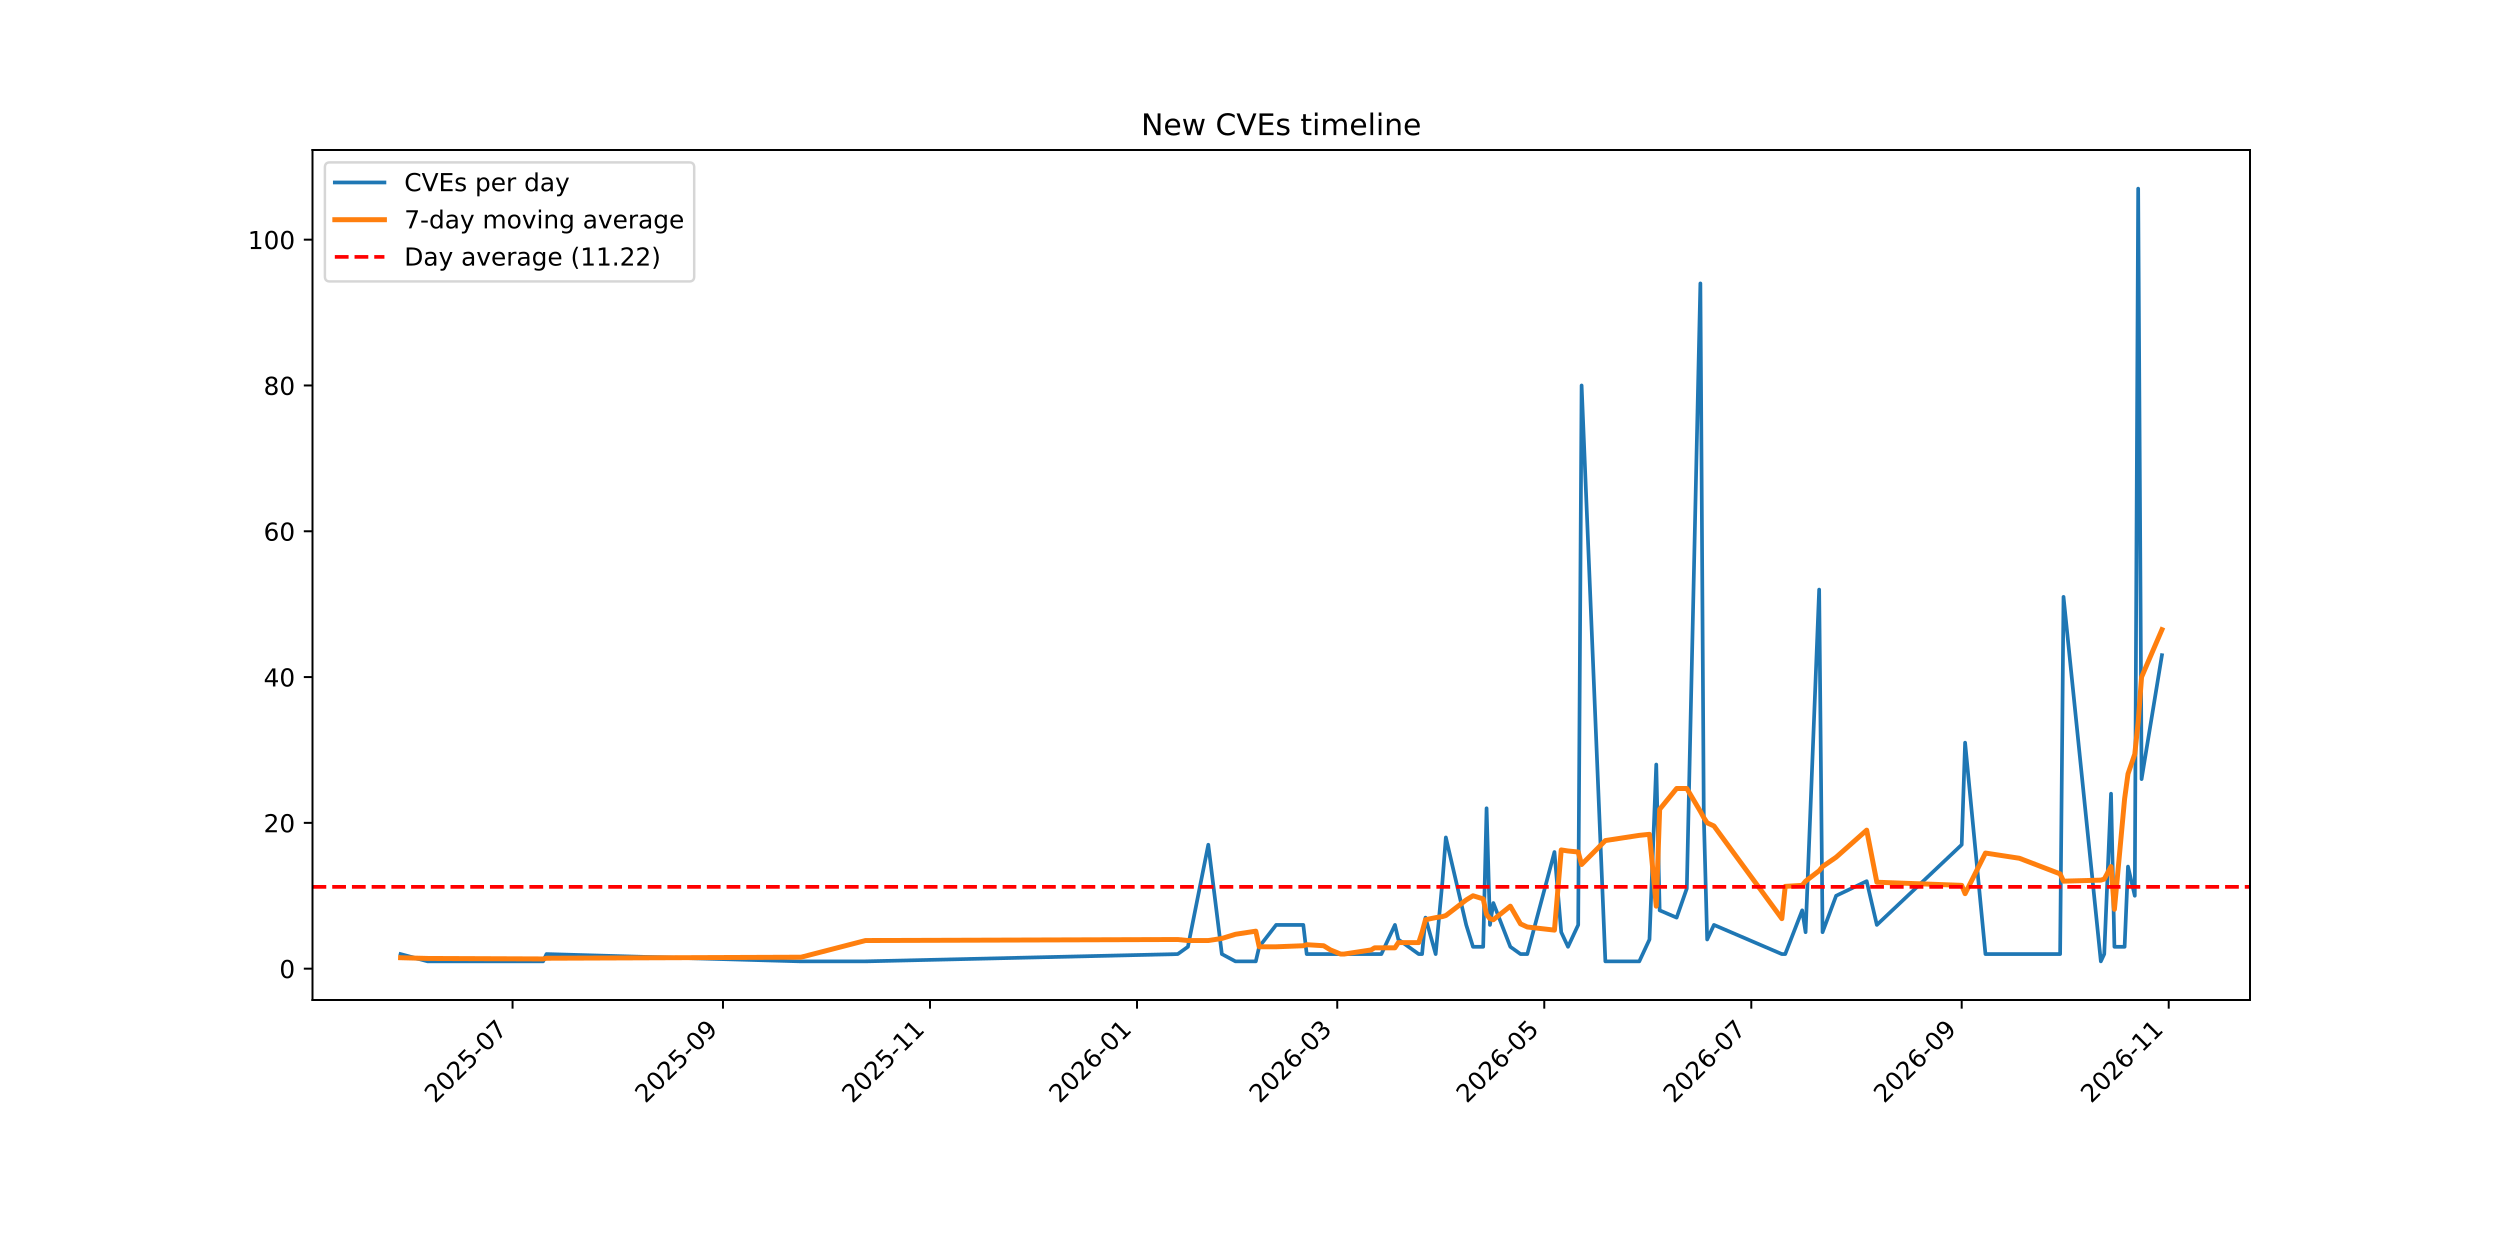
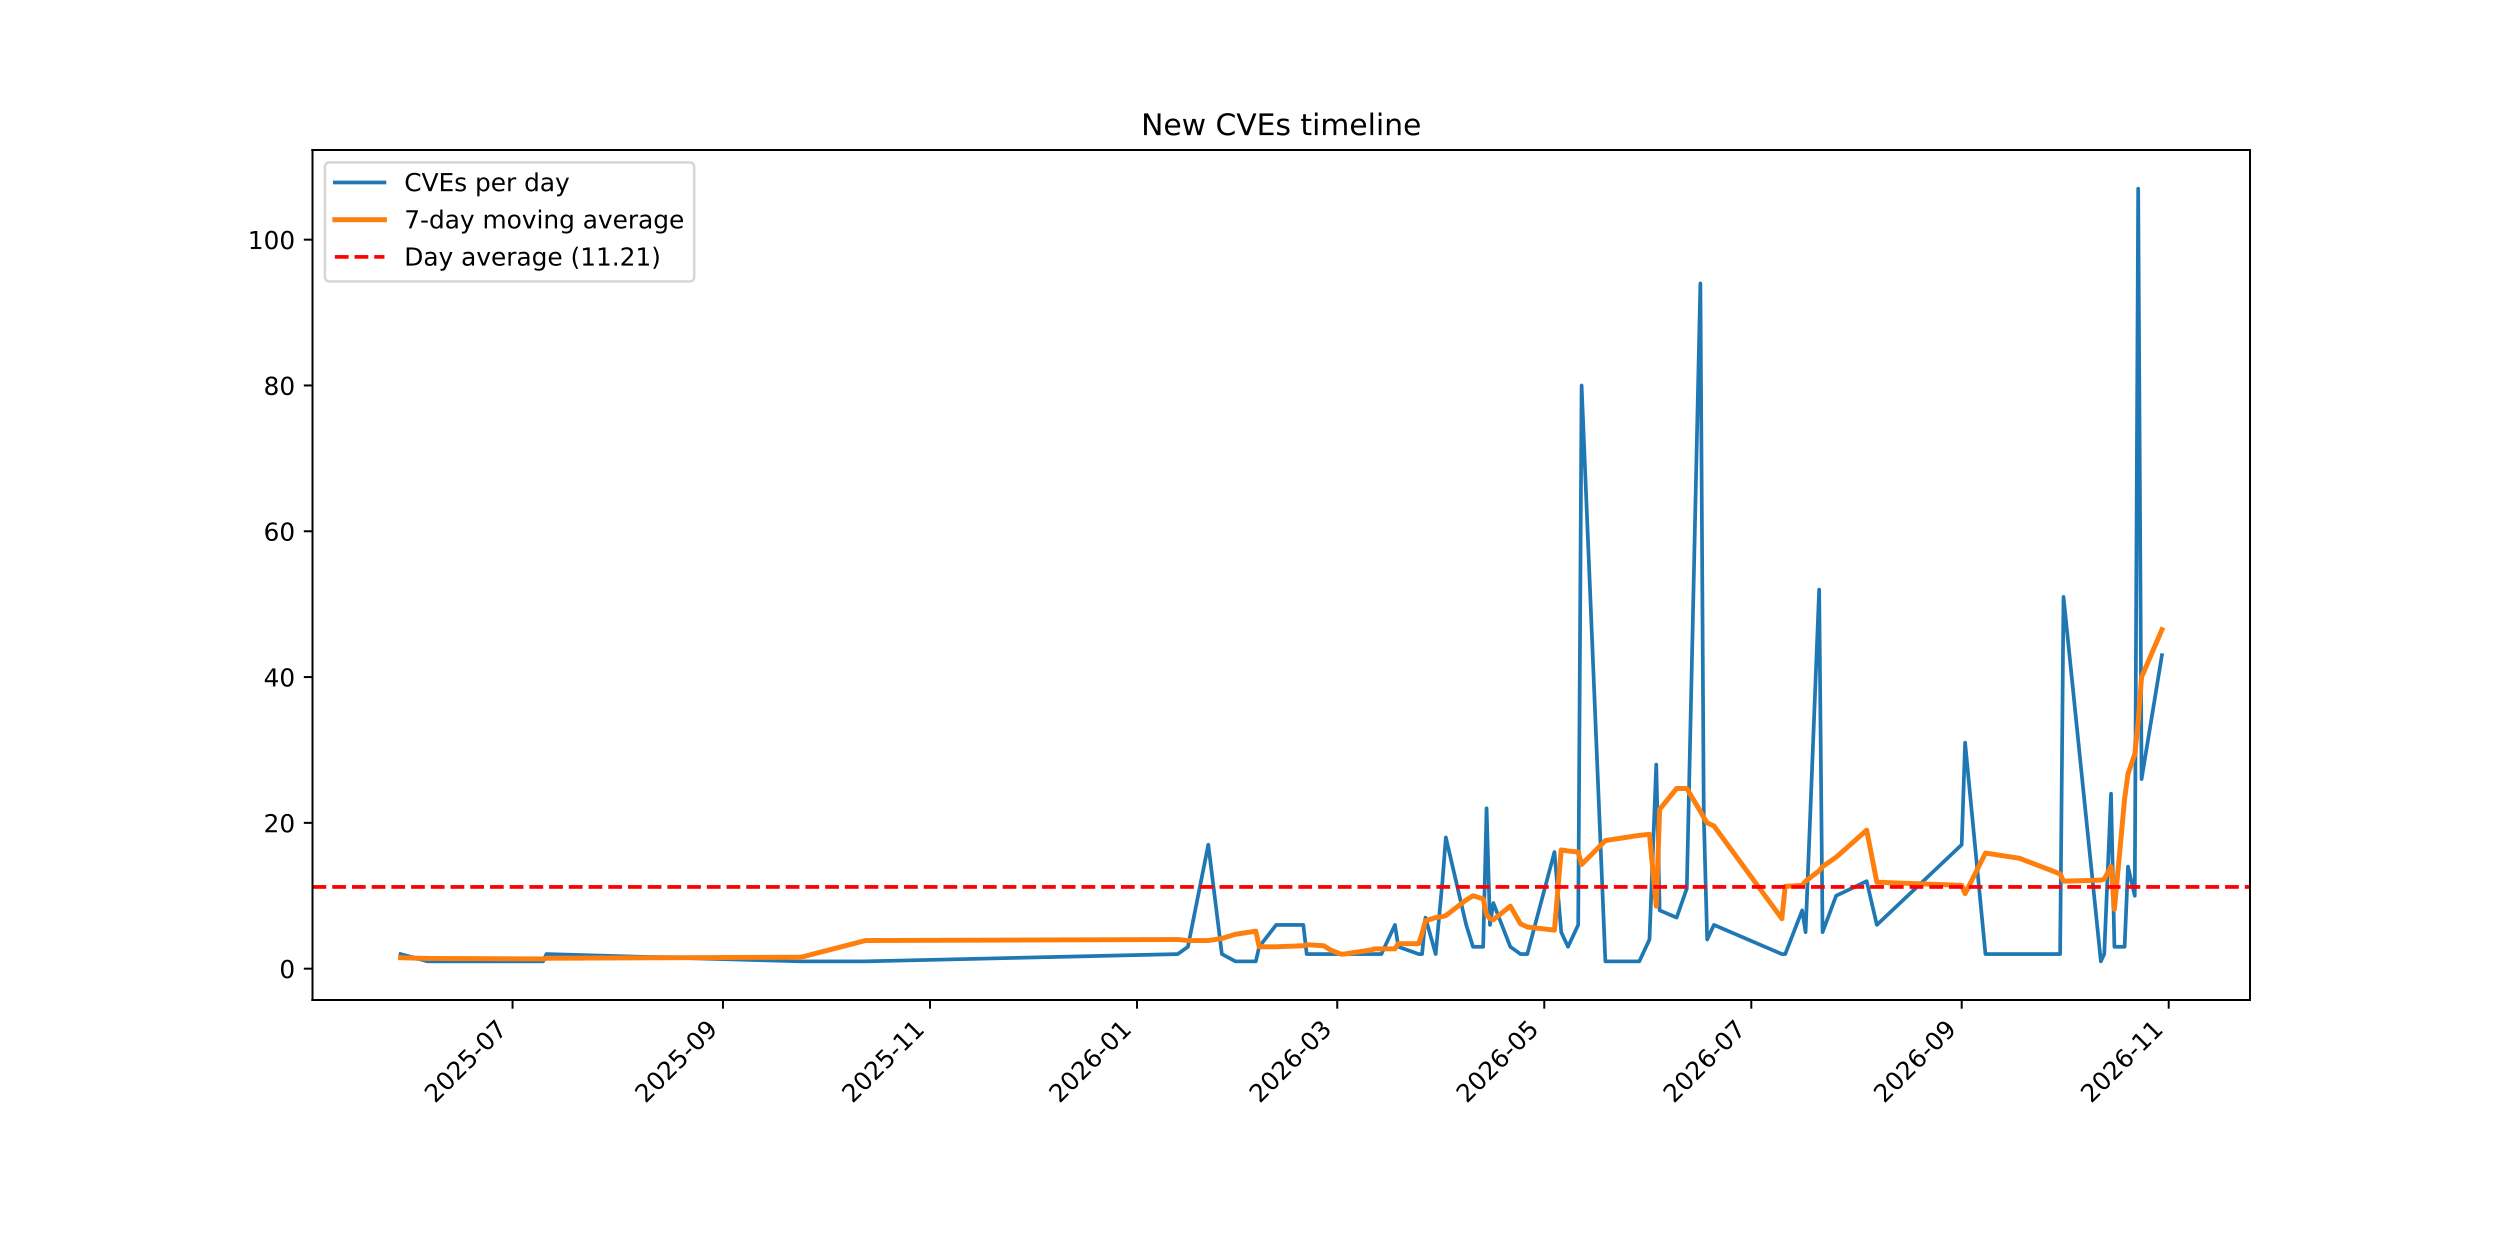
<svg xmlns="http://www.w3.org/2000/svg" xmlns:xlink="http://www.w3.org/1999/xlink" width="1008pt" height="504pt" viewBox="0 0 1008 504" version="1.1">
  <defs>
    <style type="text/css">*{stroke-linejoin: round; stroke-linecap: butt}</style>
  </defs>
  <g id="figure_1">
    <g id="patch_1">
      <path d="M 0 504  L 1008 504  L 1008 0  L 0 0  z " style="fill: #ffffff" />
    </g>
    <g id="axes_1">
      <g id="patch_2">
        <path d="M 126 403.2  L 907.2 403.2  L 907.2 60.48  L 126 60.48  z " style="fill: #ffffff" />
      </g>
      <g id="matplotlib.axis_1">
        <g id="xtick_1">
          <g id="line2d_1">
            <defs>
-               <path id="mf1b9e4545f" d="M 0 0  L 0 3.5  " style="stroke: #000000; stroke-width: 0.8" />
+               <path id="me9d38dbda1" d="M 0 0  L 0 3.5  " style="stroke: #000000; stroke-width: 0.8" />
            </defs>
            <g>
-               <use xlink:href="#mf1b9e4545f" x="206.665" y="403.2" style="stroke: #000000; stroke-width: 0.8" />
+               <use xlink:href="#me9d38dbda1" x="206.665" y="403.2" style="stroke: #000000; stroke-width: 0.8" />
            </g>
          </g>
          <g id="text_1">
            <g transform="translate(175.4215 445.1173) rotate(-45) scale(0.1 -0.1)">
              <defs>
                <path id="DejaVuSans-15" d="M 1228 531  L 3431 531  L 3431 0  L 469 0  L 469 531  Q 828 903 1448 1529  Q 2069 2156 2228 2338  Q 2531 2678 2651 2914  Q 2772 3150 2772 3378  Q 2772 3750 2511 3984  Q 2250 4219 1831 4219  Q 1534 4219 1204 4116  Q 875 4013 500 3803  L 500 4441  Q 881 4594 1212 4672  Q 1544 4750 1819 4750  Q 2544 4750 2975 4387  Q 3406 4025 3406 3419  Q 3406 3131 3298 2873  Q 3191 2616 2906 2266  Q 2828 2175 2409 1742  Q 1991 1309 1228 531  z " transform="scale(0.015625)" />
                <path id="DejaVuSans-13" d="M 2034 4250  Q 1547 4250 1301 3770  Q 1056 3291 1056 2328  Q 1056 1369 1301 889  Q 1547 409 2034 409  Q 2525 409 2770 889  Q 3016 1369 3016 2328  Q 3016 3291 2770 3770  Q 2525 4250 2034 4250  z M 2034 4750  Q 2819 4750 3233 4129  Q 3647 3509 3647 2328  Q 3647 1150 3233 529  Q 2819 -91 2034 -91  Q 1250 -91 836 529  Q 422 1150 422 2328  Q 422 3509 836 4129  Q 1250 4750 2034 4750  z " transform="scale(0.015625)" />
                <path id="DejaVuSans-18" d="M 691 4666  L 3169 4666  L 3169 4134  L 1269 4134  L 1269 2991  Q 1406 3038 1543 3061  Q 1681 3084 1819 3084  Q 2600 3084 3056 2656  Q 3513 2228 3513 1497  Q 3513 744 3044 326  Q 2575 -91 1722 -91  Q 1428 -91 1123 -41  Q 819 9 494 109  L 494 744  Q 775 591 1075 516  Q 1375 441 1709 441  Q 2250 441 2565 725  Q 2881 1009 2881 1497  Q 2881 1984 2565 2268  Q 2250 2553 1709 2553  Q 1456 2553 1204 2497  Q 953 2441 691 2322  L 691 4666  z " transform="scale(0.015625)" />
                <path id="DejaVuSans-10" d="M 313 2009  L 1997 2009  L 1997 1497  L 313 1497  L 313 2009  z " transform="scale(0.015625)" />
                <path id="DejaVuSans-1a" d="M 525 4666  L 3525 4666  L 3525 4397  L 1831 0  L 1172 0  L 2766 4134  L 525 4134  L 525 4666  z " transform="scale(0.015625)" />
              </defs>
              <use xlink:href="#DejaVuSans-15" />
              <use xlink:href="#DejaVuSans-13" transform="translate(63.625 0)" />
              <use xlink:href="#DejaVuSans-15" transform="translate(127.25 0)" />
              <use xlink:href="#DejaVuSans-18" transform="translate(190.875 0)" />
              <use xlink:href="#DejaVuSans-10" transform="translate(254.5 0)" />
              <use xlink:href="#DejaVuSans-13" transform="translate(290.5781 0)" />
              <use xlink:href="#DejaVuSans-1a" transform="translate(354.2031 0)" />
            </g>
          </g>
        </g>
        <g id="xtick_2">
          <g id="line2d_2">
            <g>
-               <use xlink:href="#mf1b9e4545f" x="291.504" y="403.2" style="stroke: #000000; stroke-width: 0.8" />
+               <use xlink:href="#me9d38dbda1" x="291.504" y="403.2" style="stroke: #000000; stroke-width: 0.8" />
            </g>
          </g>
          <g id="text_2">
            <g transform="translate(260.2602 445.1173) rotate(-45) scale(0.1 -0.1)">
              <defs>
                <path id="DejaVuSans-1c" d="M 703 97  L 703 672  Q 941 559 1184 500  Q 1428 441 1663 441  Q 2288 441 2617 861  Q 2947 1281 2994 2138  Q 2813 1869 2534 1725  Q 2256 1581 1919 1581  Q 1219 1581 811 2004  Q 403 2428 403 3163  Q 403 3881 828 4315  Q 1253 4750 1959 4750  Q 2769 4750 3195 4129  Q 3622 3509 3622 2328  Q 3622 1225 3098 567  Q 2575 -91 1691 -91  Q 1453 -91 1209 -44  Q 966 3 703 97  z M 1959 2075  Q 2384 2075 2632 2365  Q 2881 2656 2881 3163  Q 2881 3666 2632 3958  Q 2384 4250 1959 4250  Q 1534 4250 1286 3958  Q 1038 3666 1038 3163  Q 1038 2656 1286 2365  Q 1534 2075 1959 2075  z " transform="scale(0.015625)" />
              </defs>
              <use xlink:href="#DejaVuSans-15" />
              <use xlink:href="#DejaVuSans-13" transform="translate(63.625 0)" />
              <use xlink:href="#DejaVuSans-15" transform="translate(127.25 0)" />
              <use xlink:href="#DejaVuSans-18" transform="translate(190.875 0)" />
              <use xlink:href="#DejaVuSans-10" transform="translate(254.5 0)" />
              <use xlink:href="#DejaVuSans-13" transform="translate(290.5781 0)" />
              <use xlink:href="#DejaVuSans-1c" transform="translate(354.2031 0)" />
            </g>
          </g>
        </g>
        <g id="xtick_3">
          <g id="line2d_3">
            <g>
-               <use xlink:href="#mf1b9e4545f" x="374.974" y="403.2" style="stroke: #000000; stroke-width: 0.8" />
+               <use xlink:href="#me9d38dbda1" x="374.974" y="403.2" style="stroke: #000000; stroke-width: 0.8" />
            </g>
          </g>
          <g id="text_3">
            <g transform="translate(343.7305 445.1173) rotate(-45) scale(0.1 -0.1)">
              <defs>
                <path id="DejaVuSans-14" d="M 794 531  L 1825 531  L 1825 4091  L 703 3866  L 703 4441  L 1819 4666  L 2450 4666  L 2450 531  L 3481 531  L 3481 0  L 794 0  L 794 531  z " transform="scale(0.015625)" />
              </defs>
              <use xlink:href="#DejaVuSans-15" />
              <use xlink:href="#DejaVuSans-13" transform="translate(63.625 0)" />
              <use xlink:href="#DejaVuSans-15" transform="translate(127.25 0)" />
              <use xlink:href="#DejaVuSans-18" transform="translate(190.875 0)" />
              <use xlink:href="#DejaVuSans-10" transform="translate(254.5 0)" />
              <use xlink:href="#DejaVuSans-14" transform="translate(290.5781 0)" />
              <use xlink:href="#DejaVuSans-14" transform="translate(354.2031 0)" />
            </g>
          </g>
        </g>
        <g id="xtick_4">
          <g id="line2d_4">
            <g>
-               <use xlink:href="#mf1b9e4545f" x="458.444" y="403.2" style="stroke: #000000; stroke-width: 0.8" />
+               <use xlink:href="#me9d38dbda1" x="458.444" y="403.2" style="stroke: #000000; stroke-width: 0.8" />
            </g>
          </g>
          <g id="text_4">
            <g transform="translate(427.2008 445.1173) rotate(-45) scale(0.1 -0.1)">
              <defs>
                <path id="DejaVuSans-19" d="M 2113 2584  Q 1688 2584 1439 2293  Q 1191 2003 1191 1497  Q 1191 994 1439 701  Q 1688 409 2113 409  Q 2538 409 2786 701  Q 3034 994 3034 1497  Q 3034 2003 2786 2293  Q 2538 2584 2113 2584  z M 3366 4563  L 3366 3988  Q 3128 4100 2886 4159  Q 2644 4219 2406 4219  Q 1781 4219 1451 3797  Q 1122 3375 1075 2522  Q 1259 2794 1537 2939  Q 1816 3084 2150 3084  Q 2853 3084 3261 2657  Q 3669 2231 3669 1497  Q 3669 778 3244 343  Q 2819 -91 2113 -91  Q 1303 -91 875 529  Q 447 1150 447 2328  Q 447 3434 972 4092  Q 1497 4750 2381 4750  Q 2619 4750 2861 4703  Q 3103 4656 3366 4563  z " transform="scale(0.015625)" />
              </defs>
              <use xlink:href="#DejaVuSans-15" />
              <use xlink:href="#DejaVuSans-13" transform="translate(63.625 0)" />
              <use xlink:href="#DejaVuSans-15" transform="translate(127.25 0)" />
              <use xlink:href="#DejaVuSans-19" transform="translate(190.875 0)" />
              <use xlink:href="#DejaVuSans-10" transform="translate(254.5 0)" />
              <use xlink:href="#DejaVuSans-13" transform="translate(290.5781 0)" />
              <use xlink:href="#DejaVuSans-14" transform="translate(354.2031 0)" />
            </g>
          </g>
        </g>
        <g id="xtick_5">
          <g id="line2d_5">
            <g>
-               <use xlink:href="#mf1b9e4545f" x="539.178" y="403.2" style="stroke: #000000; stroke-width: 0.8" />
+               <use xlink:href="#me9d38dbda1" x="539.178" y="403.2" style="stroke: #000000; stroke-width: 0.8" />
            </g>
          </g>
          <g id="text_5">
            <g transform="translate(507.9344 445.1173) rotate(-45) scale(0.1 -0.1)">
              <defs>
                <path id="DejaVuSans-16" d="M 2597 2516  Q 3050 2419 3304 2112  Q 3559 1806 3559 1356  Q 3559 666 3084 287  Q 2609 -91 1734 -91  Q 1441 -91 1130 -33  Q 819 25 488 141  L 488 750  Q 750 597 1062 519  Q 1375 441 1716 441  Q 2309 441 2620 675  Q 2931 909 2931 1356  Q 2931 1769 2642 2001  Q 2353 2234 1838 2234  L 1294 2234  L 1294 2753  L 1863 2753  Q 2328 2753 2575 2939  Q 2822 3125 2822 3475  Q 2822 3834 2567 4026  Q 2313 4219 1838 4219  Q 1578 4219 1281 4162  Q 984 4106 628 3988  L 628 4550  Q 988 4650 1302 4700  Q 1616 4750 1894 4750  Q 2613 4750 3031 4423  Q 3450 4097 3450 3541  Q 3450 3153 3228 2886  Q 3006 2619 2597 2516  z " transform="scale(0.015625)" />
              </defs>
              <use xlink:href="#DejaVuSans-15" />
              <use xlink:href="#DejaVuSans-13" transform="translate(63.625 0)" />
              <use xlink:href="#DejaVuSans-15" transform="translate(127.25 0)" />
              <use xlink:href="#DejaVuSans-19" transform="translate(190.875 0)" />
              <use xlink:href="#DejaVuSans-10" transform="translate(254.5 0)" />
              <use xlink:href="#DejaVuSans-13" transform="translate(290.5781 0)" />
              <use xlink:href="#DejaVuSans-16" transform="translate(354.2031 0)" />
            </g>
          </g>
        </g>
        <g id="xtick_6">
          <g id="line2d_6">
            <g>
-               <use xlink:href="#mf1b9e4545f" x="622.648" y="403.2" style="stroke: #000000; stroke-width: 0.8" />
+               <use xlink:href="#me9d38dbda1" x="622.648" y="403.2" style="stroke: #000000; stroke-width: 0.8" />
            </g>
          </g>
          <g id="text_6">
            <g transform="translate(591.4047 445.1173) rotate(-45) scale(0.1 -0.1)">
              <use xlink:href="#DejaVuSans-15" />
              <use xlink:href="#DejaVuSans-13" transform="translate(63.625 0)" />
              <use xlink:href="#DejaVuSans-15" transform="translate(127.25 0)" />
              <use xlink:href="#DejaVuSans-19" transform="translate(190.875 0)" />
              <use xlink:href="#DejaVuSans-10" transform="translate(254.5 0)" />
              <use xlink:href="#DejaVuSans-13" transform="translate(290.5781 0)" />
              <use xlink:href="#DejaVuSans-18" transform="translate(354.2031 0)" />
            </g>
          </g>
        </g>
        <g id="xtick_7">
          <g id="line2d_7">
            <g>
-               <use xlink:href="#mf1b9e4545f" x="706.119" y="403.2" style="stroke: #000000; stroke-width: 0.8" />
+               <use xlink:href="#me9d38dbda1" x="706.119" y="403.2" style="stroke: #000000; stroke-width: 0.8" />
            </g>
          </g>
          <g id="text_7">
            <g transform="translate(674.875 445.1173) rotate(-45) scale(0.1 -0.1)">
              <use xlink:href="#DejaVuSans-15" />
              <use xlink:href="#DejaVuSans-13" transform="translate(63.625 0)" />
              <use xlink:href="#DejaVuSans-15" transform="translate(127.25 0)" />
              <use xlink:href="#DejaVuSans-19" transform="translate(190.875 0)" />
              <use xlink:href="#DejaVuSans-10" transform="translate(254.5 0)" />
              <use xlink:href="#DejaVuSans-13" transform="translate(290.5781 0)" />
              <use xlink:href="#DejaVuSans-1a" transform="translate(354.2031 0)" />
            </g>
          </g>
        </g>
        <g id="xtick_8">
          <g id="line2d_8">
            <g>
-               <use xlink:href="#mf1b9e4545f" x="790.957" y="403.2" style="stroke: #000000; stroke-width: 0.8" />
+               <use xlink:href="#me9d38dbda1" x="790.957" y="403.2" style="stroke: #000000; stroke-width: 0.8" />
            </g>
          </g>
          <g id="text_8">
            <g transform="translate(759.7137 445.1173) rotate(-45) scale(0.1 -0.1)">
              <use xlink:href="#DejaVuSans-15" />
              <use xlink:href="#DejaVuSans-13" transform="translate(63.625 0)" />
              <use xlink:href="#DejaVuSans-15" transform="translate(127.25 0)" />
              <use xlink:href="#DejaVuSans-19" transform="translate(190.875 0)" />
              <use xlink:href="#DejaVuSans-10" transform="translate(254.5 0)" />
              <use xlink:href="#DejaVuSans-13" transform="translate(290.5781 0)" />
              <use xlink:href="#DejaVuSans-1c" transform="translate(354.2031 0)" />
            </g>
          </g>
        </g>
        <g id="xtick_9">
          <g id="line2d_9">
            <g>
-               <use xlink:href="#mf1b9e4545f" x="874.428" y="403.2" style="stroke: #000000; stroke-width: 0.8" />
+               <use xlink:href="#me9d38dbda1" x="874.428" y="403.2" style="stroke: #000000; stroke-width: 0.8" />
            </g>
          </g>
          <g id="text_9">
            <g transform="translate(843.184 445.1173) rotate(-45) scale(0.1 -0.1)">
              <use xlink:href="#DejaVuSans-15" />
              <use xlink:href="#DejaVuSans-13" transform="translate(63.625 0)" />
              <use xlink:href="#DejaVuSans-15" transform="translate(127.25 0)" />
              <use xlink:href="#DejaVuSans-19" transform="translate(190.875 0)" />
              <use xlink:href="#DejaVuSans-10" transform="translate(254.5 0)" />
              <use xlink:href="#DejaVuSans-14" transform="translate(290.5781 0)" />
              <use xlink:href="#DejaVuSans-14" transform="translate(354.2031 0)" />
            </g>
          </g>
        </g>
      </g>
      <g id="matplotlib.axis_2">
        <g id="ytick_1">
          <g id="line2d_10">
            <defs>
-               <path id="m77a3c846df" d="M 0 0  L -3.5 0  " style="stroke: #000000; stroke-width: 0.8" />
+               <path id="m024a174940" d="M 0 0  L -3.5 0  " style="stroke: #000000; stroke-width: 0.8" />
            </defs>
            <g>
-               <use xlink:href="#m77a3c846df" x="126" y="390.561" style="stroke: #000000; stroke-width: 0.8" />
+               <use xlink:href="#m024a174940" x="126" y="390.561" style="stroke: #000000; stroke-width: 0.8" />
            </g>
          </g>
          <g id="text_10">
            <g transform="translate(112.6375 394.3599) scale(0.1 -0.1)">
              <use xlink:href="#DejaVuSans-13" />
            </g>
          </g>
        </g>
        <g id="ytick_2">
          <g id="line2d_11">
            <g>
-               <use xlink:href="#m77a3c846df" x="126" y="331.776" style="stroke: #000000; stroke-width: 0.8" />
+               <use xlink:href="#m024a174940" x="126" y="331.776" style="stroke: #000000; stroke-width: 0.8" />
            </g>
          </g>
          <g id="text_11">
            <g transform="translate(106.275 335.5743) scale(0.1 -0.1)">
              <use xlink:href="#DejaVuSans-15" />
              <use xlink:href="#DejaVuSans-13" transform="translate(63.625 0)" />
            </g>
          </g>
        </g>
        <g id="ytick_3">
          <g id="line2d_12">
            <g>
-               <use xlink:href="#m77a3c846df" x="126" y="272.99" style="stroke: #000000; stroke-width: 0.8" />
+               <use xlink:href="#m024a174940" x="126" y="272.99" style="stroke: #000000; stroke-width: 0.8" />
            </g>
          </g>
          <g id="text_12">
            <g transform="translate(106.275 276.7887) scale(0.1 -0.1)">
              <defs>
                <path id="DejaVuSans-17" d="M 2419 4116  L 825 1625  L 2419 1625  L 2419 4116  z M 2253 4666  L 3047 4666  L 3047 1625  L 3713 1625  L 3713 1100  L 3047 1100  L 3047 0  L 2419 0  L 2419 1100  L 313 1100  L 313 1709  L 2253 4666  z " transform="scale(0.015625)" />
              </defs>
              <use xlink:href="#DejaVuSans-17" />
              <use xlink:href="#DejaVuSans-13" transform="translate(63.625 0)" />
            </g>
          </g>
        </g>
        <g id="ytick_4">
          <g id="line2d_13">
            <g>
-               <use xlink:href="#m77a3c846df" x="126" y="214.204" style="stroke: #000000; stroke-width: 0.8" />
+               <use xlink:href="#m024a174940" x="126" y="214.204" style="stroke: #000000; stroke-width: 0.8" />
            </g>
          </g>
          <g id="text_13">
            <g transform="translate(106.275 218.0032) scale(0.1 -0.1)">
              <use xlink:href="#DejaVuSans-19" />
              <use xlink:href="#DejaVuSans-13" transform="translate(63.625 0)" />
            </g>
          </g>
        </g>
        <g id="ytick_5">
          <g id="line2d_14">
            <g>
-               <use xlink:href="#m77a3c846df" x="126" y="155.419" style="stroke: #000000; stroke-width: 0.8" />
+               <use xlink:href="#m024a174940" x="126" y="155.419" style="stroke: #000000; stroke-width: 0.8" />
            </g>
          </g>
          <g id="text_14">
            <g transform="translate(106.275 159.2176) scale(0.1 -0.1)">
              <defs>
                <path id="DejaVuSans-1b" d="M 2034 2216  Q 1584 2216 1326 1975  Q 1069 1734 1069 1313  Q 1069 891 1326 650  Q 1584 409 2034 409  Q 2484 409 2743 651  Q 3003 894 3003 1313  Q 3003 1734 2745 1975  Q 2488 2216 2034 2216  z M 1403 2484  Q 997 2584 770 2862  Q 544 3141 544 3541  Q 544 4100 942 4425  Q 1341 4750 2034 4750  Q 2731 4750 3128 4425  Q 3525 4100 3525 3541  Q 3525 3141 3298 2862  Q 3072 2584 2669 2484  Q 3125 2378 3379 2068  Q 3634 1759 3634 1313  Q 3634 634 3220 271  Q 2806 -91 2034 -91  Q 1263 -91 848 271  Q 434 634 434 1313  Q 434 1759 690 2068  Q 947 2378 1403 2484  z M 1172 3481  Q 1172 3119 1398 2916  Q 1625 2713 2034 2713  Q 2441 2713 2670 2916  Q 2900 3119 2900 3481  Q 2900 3844 2670 4047  Q 2441 4250 2034 4250  Q 1625 4250 1398 4047  Q 1172 3844 1172 3481  z " transform="scale(0.015625)" />
              </defs>
              <use xlink:href="#DejaVuSans-1b" />
              <use xlink:href="#DejaVuSans-13" transform="translate(63.625 0)" />
            </g>
          </g>
        </g>
        <g id="ytick_6">
          <g id="line2d_15">
            <g>
-               <use xlink:href="#m77a3c846df" x="126" y="96.633" style="stroke: #000000; stroke-width: 0.8" />
+               <use xlink:href="#m024a174940" x="126" y="96.633" style="stroke: #000000; stroke-width: 0.8" />
            </g>
          </g>
          <g id="text_15">
            <g transform="translate(99.9125 100.432) scale(0.1 -0.1)">
              <use xlink:href="#DejaVuSans-14" />
              <use xlink:href="#DejaVuSans-13" transform="translate(63.625 0)" />
              <use xlink:href="#DejaVuSans-13" transform="translate(127.25 0)" />
            </g>
          </g>
        </g>
      </g>
      <g id="line2d_16">
-         <path d="M 161.509 384.683  L 172.456 387.622  L 218.98 387.622  L 220.349 384.683  L 322.976 387.622  L 348.975 387.622  L 474.865 384.683  L 478.97 381.743  L 487.18 340.593  L 492.654 384.683  L 498.127 387.622  L 506.337 387.622  L 507.706 381.743  L 514.547 372.925  L 525.494 372.925  L 526.863 384.683  L 533.705 384.683  L 536.441 384.683  L 540.546 384.683  L 541.915 384.683  L 552.862 384.683  L 554.23 384.683  L 556.967 384.683  L 562.44 372.925  L 563.809 378.804  L 572.019 384.683  L 573.387 384.683  L 574.756 369.986  L 578.861 384.683  L 581.597 355.29  L 582.966 337.654  L 591.176 372.925  L 593.913 381.743  L 598.018 381.743  L 599.386 325.897  L 600.754 372.925  L 602.123 364.108  L 608.965 381.743  L 613.07 384.683  L 615.807 384.683  L 626.753 343.533  L 629.49 375.865  L 632.227 381.743  L 636.332 372.925  L 637.7 155.419  L 647.279 387.622  L 660.963 387.622  L 665.068 378.804  L 667.804 308.261  L 669.173 367.047  L 676.015 369.986  L 680.12 358.229  L 685.593 114.269  L 686.962 328.836  L 688.33 378.804  L 691.067 372.925  L 718.434 384.683  L 719.802 384.683  L 726.644 367.047  L 728.013 375.865  L 733.486 237.719  L 734.854 375.865  L 740.328 361.168  L 752.643 355.29  L 756.748 372.925  L 790.957 340.593  L 792.326 299.443  L 800.536 384.683  L 814.22 384.683  L 830.64 384.683  L 832.008 240.658  L 847.06 387.622  L 848.429 384.683  L 851.165 320.018  L 852.534 381.743  L 856.639 381.743  L 858.007 349.411  L 860.744 361.168  L 862.112 76.058  L 863.481 314.14  L 871.691 264.172  " clip-path="url(#p722f4f2be8)" style="fill: none; stroke: #1f77b4; stroke-width: 1.5; stroke-linecap: square" />
+         <path d="M 161.509 384.683  L 172.456 387.622  L 218.98 387.622  L 220.349 384.683  L 322.976 387.622  L 348.975 387.622  L 474.865 384.683  L 478.97 381.743  L 487.18 340.593  L 492.654 384.683  L 498.127 387.622  L 506.337 387.622  L 507.706 381.743  L 514.547 372.925  L 525.494 372.925  L 526.863 384.683  L 533.705 384.683  L 536.441 384.683  L 540.546 384.683  L 541.915 384.683  L 552.862 384.683  L 554.23 384.683  L 556.967 384.683  L 562.44 372.925  L 563.809 381.743  L 572.019 384.683  L 573.387 384.683  L 574.756 369.986  L 578.861 384.683  L 581.597 355.29  L 582.966 337.654  L 591.176 372.925  L 593.913 381.743  L 598.018 381.743  L 599.386 325.897  L 600.754 372.925  L 602.123 364.108  L 608.965 381.743  L 613.07 384.683  L 615.807 384.683  L 626.753 343.533  L 629.49 375.865  L 632.227 381.743  L 636.332 372.925  L 637.7 155.419  L 647.279 387.622  L 660.963 387.622  L 665.068 378.804  L 667.804 308.261  L 669.173 367.047  L 676.015 369.986  L 680.12 358.229  L 685.593 114.269  L 686.962 328.836  L 688.33 378.804  L 691.067 372.925  L 718.434 384.683  L 719.802 384.683  L 726.644 367.047  L 728.013 375.865  L 733.486 237.719  L 734.854 375.865  L 740.328 361.168  L 752.643 355.29  L 756.748 372.925  L 790.957 340.593  L 792.326 299.443  L 800.536 384.683  L 814.22 384.683  L 830.64 384.683  L 832.008 240.658  L 847.06 387.622  L 848.429 384.683  L 851.165 320.018  L 852.534 381.743  L 856.639 381.743  L 858.007 349.411  L 860.744 361.168  L 862.112 76.058  L 863.481 314.14  L 871.691 264.172  " clip-path="url(#p3d4d839b93)" style="fill: none; stroke: #1f77b4; stroke-width: 1.5; stroke-linecap: square" />
      </g>
      <g id="line2d_17">
-         <path d="M 161.509 386.152  L 172.456 386.446  L 218.98 386.642  L 220.349 386.362  L 322.976 385.942  L 348.975 379.224  L 474.865 378.804  L 478.97 379.224  L 487.18 379.224  L 492.654 378.384  L 498.127 376.704  L 506.337 375.445  L 507.706 381.743  L 514.547 381.743  L 525.494 381.323  L 526.863 380.903  L 533.705 381.323  L 536.441 383.003  L 540.546 384.683  L 541.915 384.683  L 552.862 383.003  L 554.23 382.163  L 556.967 382.163  L 562.44 382.163  L 563.809 380.064  L 572.019 380.064  L 573.387 375.865  L 574.756 370.826  L 578.861 369.986  L 581.597 369.566  L 582.966 369.146  L 591.176 362.848  L 593.913 361.168  L 598.018 362.428  L 599.386 368.726  L 600.754 370.406  L 602.123 370.826  L 608.965 365.367  L 613.07 372.506  L 615.807 373.765  L 626.753 375.025  L 629.49 342.693  L 632.227 343.113  L 636.332 343.533  L 637.7 348.571  L 647.279 338.914  L 660.963 336.814  L 665.068 336.394  L 667.804 365.367  L 669.173 326.317  L 676.015 317.919  L 680.12 317.919  L 685.593 327.157  L 686.962 329.676  L 688.33 331.776  L 691.067 333.035  L 718.434 370.406  L 719.802 357.389  L 726.644 356.969  L 728.013 355.29  L 733.486 351.091  L 734.854 349.411  L 740.328 345.632  L 752.643 334.715  L 756.748 355.71  L 790.957 356.969  L 792.326 360.329  L 800.536 343.953  L 814.22 346.052  L 830.64 352.35  L 832.008 355.29  L 847.06 354.87  L 848.429 354.45  L 851.165 349.411  L 852.534 366.627  L 856.639 322.118  L 858.007 312.04  L 860.744 304.062  L 862.112 291.115  L 863.481 272.99  L 871.691 253.885  " clip-path="url(#p722f4f2be8)" style="fill: none; stroke: #ff7f0e; stroke-width: 2; stroke-linecap: square" />
+         <path d="M 161.509 386.152  L 172.456 386.446  L 218.98 386.642  L 220.349 386.362  L 322.976 385.942  L 348.975 379.224  L 474.865 378.804  L 478.97 379.224  L 487.18 379.224  L 492.654 378.384  L 498.127 376.704  L 506.337 375.445  L 507.706 381.743  L 514.547 381.743  L 525.494 381.323  L 526.863 380.903  L 533.705 381.323  L 536.441 383.003  L 540.546 384.683  L 541.915 384.683  L 552.862 383.003  L 554.23 382.583  L 556.967 382.583  L 562.44 382.583  L 563.809 380.484  L 572.019 380.484  L 573.387 376.285  L 574.756 371.246  L 578.861 369.986  L 581.597 369.566  L 582.966 369.146  L 591.176 362.848  L 593.913 361.168  L 598.018 362.428  L 599.386 368.726  L 600.754 370.406  L 602.123 370.826  L 608.965 365.367  L 613.07 372.506  L 615.807 373.765  L 626.753 375.025  L 629.49 342.693  L 632.227 343.113  L 636.332 343.533  L 637.7 348.571  L 647.279 338.914  L 660.963 336.814  L 665.068 336.394  L 667.804 365.367  L 669.173 326.317  L 676.015 317.919  L 680.12 317.919  L 685.593 327.157  L 686.962 329.676  L 688.33 331.776  L 691.067 333.035  L 718.434 370.406  L 719.802 357.389  L 726.644 356.969  L 728.013 355.29  L 733.486 351.091  L 734.854 349.411  L 740.328 345.632  L 752.643 334.715  L 756.748 355.71  L 790.957 356.969  L 792.326 360.329  L 800.536 343.953  L 814.22 346.052  L 830.64 352.35  L 832.008 355.29  L 847.06 354.87  L 848.429 354.45  L 851.165 349.411  L 852.534 366.627  L 856.639 322.118  L 858.007 312.04  L 860.744 304.062  L 862.112 291.115  L 863.481 272.99  L 871.691 253.885  " clip-path="url(#p3d4d839b93)" style="fill: none; stroke: #ff7f0e; stroke-width: 2; stroke-linecap: square" />
      </g>
      <g id="line2d_18">
-         <path d="M 126 357.576  L 907.2 357.576  " clip-path="url(#p722f4f2be8)" style="fill: none; stroke-dasharray: 5.55,2.4; stroke-dashoffset: 0; stroke: #ff0000; stroke-width: 1.5" />
+         <path d="M 126 357.612  L 907.2 357.612  " clip-path="url(#p3d4d839b93)" style="fill: none; stroke-dasharray: 5.55,2.4; stroke-dashoffset: 0; stroke: #ff0000; stroke-width: 1.5" />
      </g>
      <g id="patch_3">
        <path d="M 126 403.2  L 126 60.48  " style="fill: none; stroke: #000000; stroke-width: 0.8; stroke-linejoin: miter; stroke-linecap: square" />
      </g>
      <g id="patch_4">
        <path d="M 907.2 403.2  L 907.2 60.48  " style="fill: none; stroke: #000000; stroke-width: 0.8; stroke-linejoin: miter; stroke-linecap: square" />
      </g>
      <g id="patch_5">
        <path d="M 126 403.2  L 907.2 403.2  " style="fill: none; stroke: #000000; stroke-width: 0.8; stroke-linejoin: miter; stroke-linecap: square" />
      </g>
      <g id="patch_6">
        <path d="M 126 60.48  L 907.2 60.48  " style="fill: none; stroke: #000000; stroke-width: 0.8; stroke-linejoin: miter; stroke-linecap: square" />
      </g>
      <g id="text_16">
        <g transform="translate(460.1044 54.48) scale(0.12 -0.12)">
          <defs>
            <path id="DejaVuSans-31" d="M 628 4666  L 1478 4666  L 3547 763  L 3547 4666  L 4159 4666  L 4159 0  L 3309 0  L 1241 3903  L 1241 0  L 628 0  L 628 4666  z " transform="scale(0.015625)" />
            <path id="DejaVuSans-48" d="M 3597 1894  L 3597 1613  L 953 1613  Q 991 1019 1311 708  Q 1631 397 2203 397  Q 2534 397 2845 478  Q 3156 559 3463 722  L 3463 178  Q 3153 47 2828 -22  Q 2503 -91 2169 -91  Q 1331 -91 842 396  Q 353 884 353 1716  Q 353 2575 817 3079  Q 1281 3584 2069 3584  Q 2775 3584 3186 3129  Q 3597 2675 3597 1894  z M 3022 2063  Q 3016 2534 2758 2815  Q 2500 3097 2075 3097  Q 1594 3097 1305 2825  Q 1016 2553 972 2059  L 3022 2063  z " transform="scale(0.015625)" />
            <path id="DejaVuSans-5a" d="M 269 3500  L 844 3500  L 1563 769  L 2278 3500  L 2956 3500  L 3675 769  L 4391 3500  L 4966 3500  L 4050 0  L 3372 0  L 2619 2869  L 1863 0  L 1184 0  L 269 3500  z " transform="scale(0.015625)" />
            <path id="DejaVuSans-3" transform="scale(0.015625)" />
            <path id="DejaVuSans-26" d="M 4122 4306  L 4122 3641  Q 3803 3938 3442 4084  Q 3081 4231 2675 4231  Q 1875 4231 1450 3742  Q 1025 3253 1025 2328  Q 1025 1406 1450 917  Q 1875 428 2675 428  Q 3081 428 3442 575  Q 3803 722 4122 1019  L 4122 359  Q 3791 134 3420 21  Q 3050 -91 2638 -91  Q 1578 -91 968 557  Q 359 1206 359 2328  Q 359 3453 968 4101  Q 1578 4750 2638 4750  Q 3056 4750 3426 4639  Q 3797 4528 4122 4306  z " transform="scale(0.015625)" />
            <path id="DejaVuSans-39" d="M 1831 0  L 50 4666  L 709 4666  L 2188 738  L 3669 4666  L 4325 4666  L 2547 0  L 1831 0  z " transform="scale(0.015625)" />
            <path id="DejaVuSans-28" d="M 628 4666  L 3578 4666  L 3578 4134  L 1259 4134  L 1259 2753  L 3481 2753  L 3481 2222  L 1259 2222  L 1259 531  L 3634 531  L 3634 0  L 628 0  L 628 4666  z " transform="scale(0.015625)" />
            <path id="DejaVuSans-56" d="M 2834 3397  L 2834 2853  Q 2591 2978 2328 3040  Q 2066 3103 1784 3103  Q 1356 3103 1142 2972  Q 928 2841 928 2578  Q 928 2378 1081 2264  Q 1234 2150 1697 2047  L 1894 2003  Q 2506 1872 2764 1633  Q 3022 1394 3022 966  Q 3022 478 2636 193  Q 2250 -91 1575 -91  Q 1294 -91 989 -36  Q 684 19 347 128  L 347 722  Q 666 556 975 473  Q 1284 391 1588 391  Q 1994 391 2212 530  Q 2431 669 2431 922  Q 2431 1156 2273 1281  Q 2116 1406 1581 1522  L 1381 1569  Q 847 1681 609 1914  Q 372 2147 372 2553  Q 372 3047 722 3315  Q 1072 3584 1716 3584  Q 2034 3584 2315 3537  Q 2597 3491 2834 3397  z " transform="scale(0.015625)" />
            <path id="DejaVuSans-57" d="M 1172 4494  L 1172 3500  L 2356 3500  L 2356 3053  L 1172 3053  L 1172 1153  Q 1172 725 1289 603  Q 1406 481 1766 481  L 2356 481  L 2356 0  L 1766 0  Q 1100 0 847 248  Q 594 497 594 1153  L 594 3053  L 172 3053  L 172 3500  L 594 3500  L 594 4494  L 1172 4494  z " transform="scale(0.015625)" />
            <path id="DejaVuSans-4c" d="M 603 3500  L 1178 3500  L 1178 0  L 603 0  L 603 3500  z M 603 4863  L 1178 4863  L 1178 4134  L 603 4134  L 603 4863  z " transform="scale(0.015625)" />
            <path id="DejaVuSans-50" d="M 3328 2828  Q 3544 3216 3844 3400  Q 4144 3584 4550 3584  Q 5097 3584 5394 3201  Q 5691 2819 5691 2113  L 5691 0  L 5113 0  L 5113 2094  Q 5113 2597 4934 2840  Q 4756 3084 4391 3084  Q 3944 3084 3684 2787  Q 3425 2491 3425 1978  L 3425 0  L 2847 0  L 2847 2094  Q 2847 2600 2669 2842  Q 2491 3084 2119 3084  Q 1678 3084 1418 2786  Q 1159 2488 1159 1978  L 1159 0  L 581 0  L 581 3500  L 1159 3500  L 1159 2956  Q 1356 3278 1631 3431  Q 1906 3584 2284 3584  Q 2666 3584 2933 3390  Q 3200 3197 3328 2828  z " transform="scale(0.015625)" />
            <path id="DejaVuSans-4f" d="M 603 4863  L 1178 4863  L 1178 0  L 603 0  L 603 4863  z " transform="scale(0.015625)" />
            <path id="DejaVuSans-51" d="M 3513 2113  L 3513 0  L 2938 0  L 2938 2094  Q 2938 2591 2744 2837  Q 2550 3084 2163 3084  Q 1697 3084 1428 2787  Q 1159 2491 1159 1978  L 1159 0  L 581 0  L 581 3500  L 1159 3500  L 1159 2956  Q 1366 3272 1645 3428  Q 1925 3584 2291 3584  Q 2894 3584 3203 3211  Q 3513 2838 3513 2113  z " transform="scale(0.015625)" />
          </defs>
          <use xlink:href="#DejaVuSans-31" />
          <use xlink:href="#DejaVuSans-48" transform="translate(74.8125 0)" />
          <use xlink:href="#DejaVuSans-5a" transform="translate(136.3438 0)" />
          <use xlink:href="#DejaVuSans-3" transform="translate(218.125 0)" />
          <use xlink:href="#DejaVuSans-26" transform="translate(249.9062 0)" />
          <use xlink:href="#DejaVuSans-39" transform="translate(319.7344 0)" />
          <use xlink:href="#DejaVuSans-28" transform="translate(388.1406 0)" />
          <use xlink:href="#DejaVuSans-56" transform="translate(451.3281 0)" />
          <use xlink:href="#DejaVuSans-3" transform="translate(503.4219 0)" />
          <use xlink:href="#DejaVuSans-57" transform="translate(535.2031 0)" />
          <use xlink:href="#DejaVuSans-4c" transform="translate(574.4062 0)" />
          <use xlink:href="#DejaVuSans-50" transform="translate(602.1875 0)" />
          <use xlink:href="#DejaVuSans-48" transform="translate(699.5938 0)" />
          <use xlink:href="#DejaVuSans-4f" transform="translate(761.125 0)" />
          <use xlink:href="#DejaVuSans-4c" transform="translate(788.9062 0)" />
          <use xlink:href="#DejaVuSans-51" transform="translate(816.6875 0)" />
          <use xlink:href="#DejaVuSans-48" transform="translate(880.0625 0)" />
        </g>
      </g>
      <g id="legend_1">
        <g id="patch_7">
          <path d="M 133 113.482  L 277.905 113.482  Q 279.905 113.482 279.905 111.482  L 279.905 67.48  Q 279.905 65.48 277.905 65.48  L 133 65.48  Q 131 65.48 131 67.48  L 131 111.482  Q 131 113.482 133 113.482  z " style="fill: #ffffff; opacity: 0.8; stroke: #cccccc; stroke-linejoin: miter" />
        </g>
        <g id="line2d_19">
          <path d="M 135 73.578  L 145 73.578  L 155 73.578  " style="fill: none; stroke: #1f77b4; stroke-width: 1.5; stroke-linecap: square" />
        </g>
        <g id="text_17">
          <g transform="translate(163 77.07844) scale(0.1 -0.1)">
            <defs>
              <path id="DejaVuSans-53" d="M 1159 525  L 1159 -1331  L 581 -1331  L 581 3500  L 1159 3500  L 1159 2969  Q 1341 3281 1617 3432  Q 1894 3584 2278 3584  Q 2916 3584 3314 3078  Q 3713 2572 3713 1747  Q 3713 922 3314 415  Q 2916 -91 2278 -91  Q 1894 -91 1617 61  Q 1341 213 1159 525  z M 3116 1747  Q 3116 2381 2855 2742  Q 2594 3103 2138 3103  Q 1681 3103 1420 2742  Q 1159 2381 1159 1747  Q 1159 1113 1420 752  Q 1681 391 2138 391  Q 2594 391 2855 752  Q 3116 1113 3116 1747  z " transform="scale(0.015625)" />
              <path id="DejaVuSans-55" d="M 2631 2963  Q 2534 3019 2420 3045  Q 2306 3072 2169 3072  Q 1681 3072 1420 2755  Q 1159 2438 1159 1844  L 1159 0  L 581 0  L 581 3500  L 1159 3500  L 1159 2956  Q 1341 3275 1631 3429  Q 1922 3584 2338 3584  Q 2397 3584 2469 3576  Q 2541 3569 2628 3553  L 2631 2963  z " transform="scale(0.015625)" />
              <path id="DejaVuSans-47" d="M 2906 2969  L 2906 4863  L 3481 4863  L 3481 0  L 2906 0  L 2906 525  Q 2725 213 2448 61  Q 2172 -91 1784 -91  Q 1150 -91 751 415  Q 353 922 353 1747  Q 353 2572 751 3078  Q 1150 3584 1784 3584  Q 2172 3584 2448 3432  Q 2725 3281 2906 2969  z M 947 1747  Q 947 1113 1208 752  Q 1469 391 1925 391  Q 2381 391 2643 752  Q 2906 1113 2906 1747  Q 2906 2381 2643 2742  Q 2381 3103 1925 3103  Q 1469 3103 1208 2742  Q 947 2381 947 1747  z " transform="scale(0.015625)" />
              <path id="DejaVuSans-44" d="M 2194 1759  Q 1497 1759 1228 1600  Q 959 1441 959 1056  Q 959 750 1161 570  Q 1363 391 1709 391  Q 2188 391 2477 730  Q 2766 1069 2766 1631  L 2766 1759  L 2194 1759  z M 3341 1997  L 3341 0  L 2766 0  L 2766 531  Q 2569 213 2275 61  Q 1981 -91 1556 -91  Q 1019 -91 701 211  Q 384 513 384 1019  Q 384 1609 779 1909  Q 1175 2209 1959 2209  L 2766 2209  L 2766 2266  Q 2766 2663 2505 2880  Q 2244 3097 1772 3097  Q 1472 3097 1187 3025  Q 903 2953 641 2809  L 641 3341  Q 956 3463 1253 3523  Q 1550 3584 1831 3584  Q 2591 3584 2966 3190  Q 3341 2797 3341 1997  z " transform="scale(0.015625)" />
              <path id="DejaVuSans-5c" d="M 2059 -325  Q 1816 -950 1584 -1140  Q 1353 -1331 966 -1331  L 506 -1331  L 506 -850  L 844 -850  Q 1081 -850 1212 -737  Q 1344 -625 1503 -206  L 1606 56  L 191 3500  L 800 3500  L 1894 763  L 2988 3500  L 3597 3500  L 2059 -325  z " transform="scale(0.015625)" />
            </defs>
            <use xlink:href="#DejaVuSans-26" />
            <use xlink:href="#DejaVuSans-39" transform="translate(69.82812 0)" />
            <use xlink:href="#DejaVuSans-28" transform="translate(138.2344 0)" />
            <use xlink:href="#DejaVuSans-56" transform="translate(201.4219 0)" />
            <use xlink:href="#DejaVuSans-3" transform="translate(253.5156 0)" />
            <use xlink:href="#DejaVuSans-53" transform="translate(285.2969 0)" />
            <use xlink:href="#DejaVuSans-48" transform="translate(348.7812 0)" />
            <use xlink:href="#DejaVuSans-55" transform="translate(410.3125 0)" />
            <use xlink:href="#DejaVuSans-3" transform="translate(451.4219 0)" />
            <use xlink:href="#DejaVuSans-47" transform="translate(483.2031 0)" />
            <use xlink:href="#DejaVuSans-44" transform="translate(546.6875 0)" />
            <use xlink:href="#DejaVuSans-5c" transform="translate(607.9688 0)" />
          </g>
        </g>
        <g id="line2d_20">
          <path d="M 135 88.579  L 145 88.579  L 155 88.579  " style="fill: none; stroke: #ff7f0e; stroke-width: 2; stroke-linecap: square" />
        </g>
        <g id="text_18">
          <g transform="translate(163 92.07922) scale(0.1 -0.1)">
            <defs>
              <path id="DejaVuSans-52" d="M 1959 3097  Q 1497 3097 1228 2736  Q 959 2375 959 1747  Q 959 1119 1226 758  Q 1494 397 1959 397  Q 2419 397 2687 759  Q 2956 1122 2956 1747  Q 2956 2369 2687 2733  Q 2419 3097 1959 3097  z M 1959 3584  Q 2709 3584 3137 3096  Q 3566 2609 3566 1747  Q 3566 888 3137 398  Q 2709 -91 1959 -91  Q 1206 -91 779 398  Q 353 888 353 1747  Q 353 2609 779 3096  Q 1206 3584 1959 3584  z " transform="scale(0.015625)" />
              <path id="DejaVuSans-59" d="M 191 3500  L 800 3500  L 1894 563  L 2988 3500  L 3597 3500  L 2284 0  L 1503 0  L 191 3500  z " transform="scale(0.015625)" />
              <path id="DejaVuSans-4a" d="M 2906 1791  Q 2906 2416 2648 2759  Q 2391 3103 1925 3103  Q 1463 3103 1205 2759  Q 947 2416 947 1791  Q 947 1169 1205 825  Q 1463 481 1925 481  Q 2391 481 2648 825  Q 2906 1169 2906 1791  z M 3481 434  Q 3481 -459 3084 -895  Q 2688 -1331 1869 -1331  Q 1566 -1331 1297 -1286  Q 1028 -1241 775 -1147  L 775 -588  Q 1028 -725 1275 -790  Q 1522 -856 1778 -856  Q 2344 -856 2625 -561  Q 2906 -266 2906 331  L 2906 616  Q 2728 306 2450 153  Q 2172 0 1784 0  Q 1141 0 747 490  Q 353 981 353 1791  Q 353 2603 747 3093  Q 1141 3584 1784 3584  Q 2172 3584 2450 3431  Q 2728 3278 2906 2969  L 2906 3500  L 3481 3500  L 3481 434  z " transform="scale(0.015625)" />
            </defs>
            <use xlink:href="#DejaVuSans-1a" />
            <use xlink:href="#DejaVuSans-10" transform="translate(63.625 0)" />
            <use xlink:href="#DejaVuSans-47" transform="translate(99.70312 0)" />
            <use xlink:href="#DejaVuSans-44" transform="translate(163.1875 0)" />
            <use xlink:href="#DejaVuSans-5c" transform="translate(224.4688 0)" />
            <use xlink:href="#DejaVuSans-3" transform="translate(283.6562 0)" />
            <use xlink:href="#DejaVuSans-50" transform="translate(315.4375 0)" />
            <use xlink:href="#DejaVuSans-52" transform="translate(412.8438 0)" />
            <use xlink:href="#DejaVuSans-59" transform="translate(474.0312 0)" />
            <use xlink:href="#DejaVuSans-4c" transform="translate(533.2188 0)" />
            <use xlink:href="#DejaVuSans-51" transform="translate(561 0)" />
            <use xlink:href="#DejaVuSans-4a" transform="translate(624.375 0)" />
            <use xlink:href="#DejaVuSans-3" transform="translate(687.8594 0)" />
            <use xlink:href="#DejaVuSans-44" transform="translate(719.6406 0)" />
            <use xlink:href="#DejaVuSans-59" transform="translate(780.9219 0)" />
            <use xlink:href="#DejaVuSans-48" transform="translate(840.1094 0)" />
            <use xlink:href="#DejaVuSans-55" transform="translate(901.6406 0)" />
            <use xlink:href="#DejaVuSans-44" transform="translate(942.75 0)" />
            <use xlink:href="#DejaVuSans-4a" transform="translate(1004.031 0)" />
            <use xlink:href="#DejaVuSans-48" transform="translate(1067.516 0)" />
          </g>
        </g>
        <g id="line2d_21">
          <path d="M 135 103.58  L 145 103.58  L 155 103.58  " style="fill: none; stroke-dasharray: 5.55,2.4; stroke-dashoffset: 0; stroke: #ff0000; stroke-width: 1.5" />
        </g>
        <g id="text_19">
          <g transform="translate(163 107.08) scale(0.1 -0.1)">
            <defs>
              <path id="DejaVuSans-27" d="M 1259 4147  L 1259 519  L 2022 519  Q 2988 519 3436 956  Q 3884 1394 3884 2338  Q 3884 3275 3436 3711  Q 2988 4147 2022 4147  L 1259 4147  z M 628 4666  L 1925 4666  Q 3281 4666 3915 4102  Q 4550 3538 4550 2338  Q 4550 1131 3912 565  Q 3275 0 1925 0  L 628 0  L 628 4666  z " transform="scale(0.015625)" />
              <path id="DejaVuSans-b" d="M 1984 4856  Q 1566 4138 1362 3434  Q 1159 2731 1159 2009  Q 1159 1288 1364 580  Q 1569 -128 1984 -844  L 1484 -844  Q 1016 -109 783 600  Q 550 1309 550 2009  Q 550 2706 781 3412  Q 1013 4119 1484 4856  L 1984 4856  z " transform="scale(0.015625)" />
              <path id="DejaVuSans-11" d="M 684 794  L 1344 794  L 1344 0  L 684 0  L 684 794  z " transform="scale(0.015625)" />
              <path id="DejaVuSans-c" d="M 513 4856  L 1013 4856  Q 1481 4119 1714 3412  Q 1947 2706 1947 2009  Q 1947 1309 1714 600  Q 1481 -109 1013 -844  L 513 -844  Q 928 -128 1133 580  Q 1338 1288 1338 2009  Q 1338 2731 1133 3434  Q 928 4138 513 4856  z " transform="scale(0.015625)" />
            </defs>
            <use xlink:href="#DejaVuSans-27" />
            <use xlink:href="#DejaVuSans-44" transform="translate(77 0)" />
            <use xlink:href="#DejaVuSans-5c" transform="translate(138.2812 0)" />
            <use xlink:href="#DejaVuSans-3" transform="translate(197.4688 0)" />
            <use xlink:href="#DejaVuSans-44" transform="translate(229.25 0)" />
            <use xlink:href="#DejaVuSans-59" transform="translate(290.5312 0)" />
            <use xlink:href="#DejaVuSans-48" transform="translate(349.7188 0)" />
            <use xlink:href="#DejaVuSans-55" transform="translate(411.25 0)" />
            <use xlink:href="#DejaVuSans-44" transform="translate(452.3594 0)" />
            <use xlink:href="#DejaVuSans-4a" transform="translate(513.6406 0)" />
            <use xlink:href="#DejaVuSans-48" transform="translate(577.125 0)" />
            <use xlink:href="#DejaVuSans-3" transform="translate(638.6562 0)" />
            <use xlink:href="#DejaVuSans-b" transform="translate(670.4375 0)" />
            <use xlink:href="#DejaVuSans-14" transform="translate(709.4531 0)" />
            <use xlink:href="#DejaVuSans-14" transform="translate(773.0781 0)" />
            <use xlink:href="#DejaVuSans-11" transform="translate(836.7031 0)" />
            <use xlink:href="#DejaVuSans-15" transform="translate(868.4844 0)" />
-             <use xlink:href="#DejaVuSans-15" transform="translate(932.1094 0)" />
+             <use xlink:href="#DejaVuSans-14" transform="translate(932.1094 0)" />
            <use xlink:href="#DejaVuSans-c" transform="translate(995.7344 0)" />
          </g>
        </g>
      </g>
    </g>
  </g>
  <defs>
-     <clipPath id="p722f4f2be8">
+     <clipPath id="p3d4d839b93">
      <rect x="126" y="60.48" width="781.2" height="342.72" />
    </clipPath>
  </defs>
</svg>
